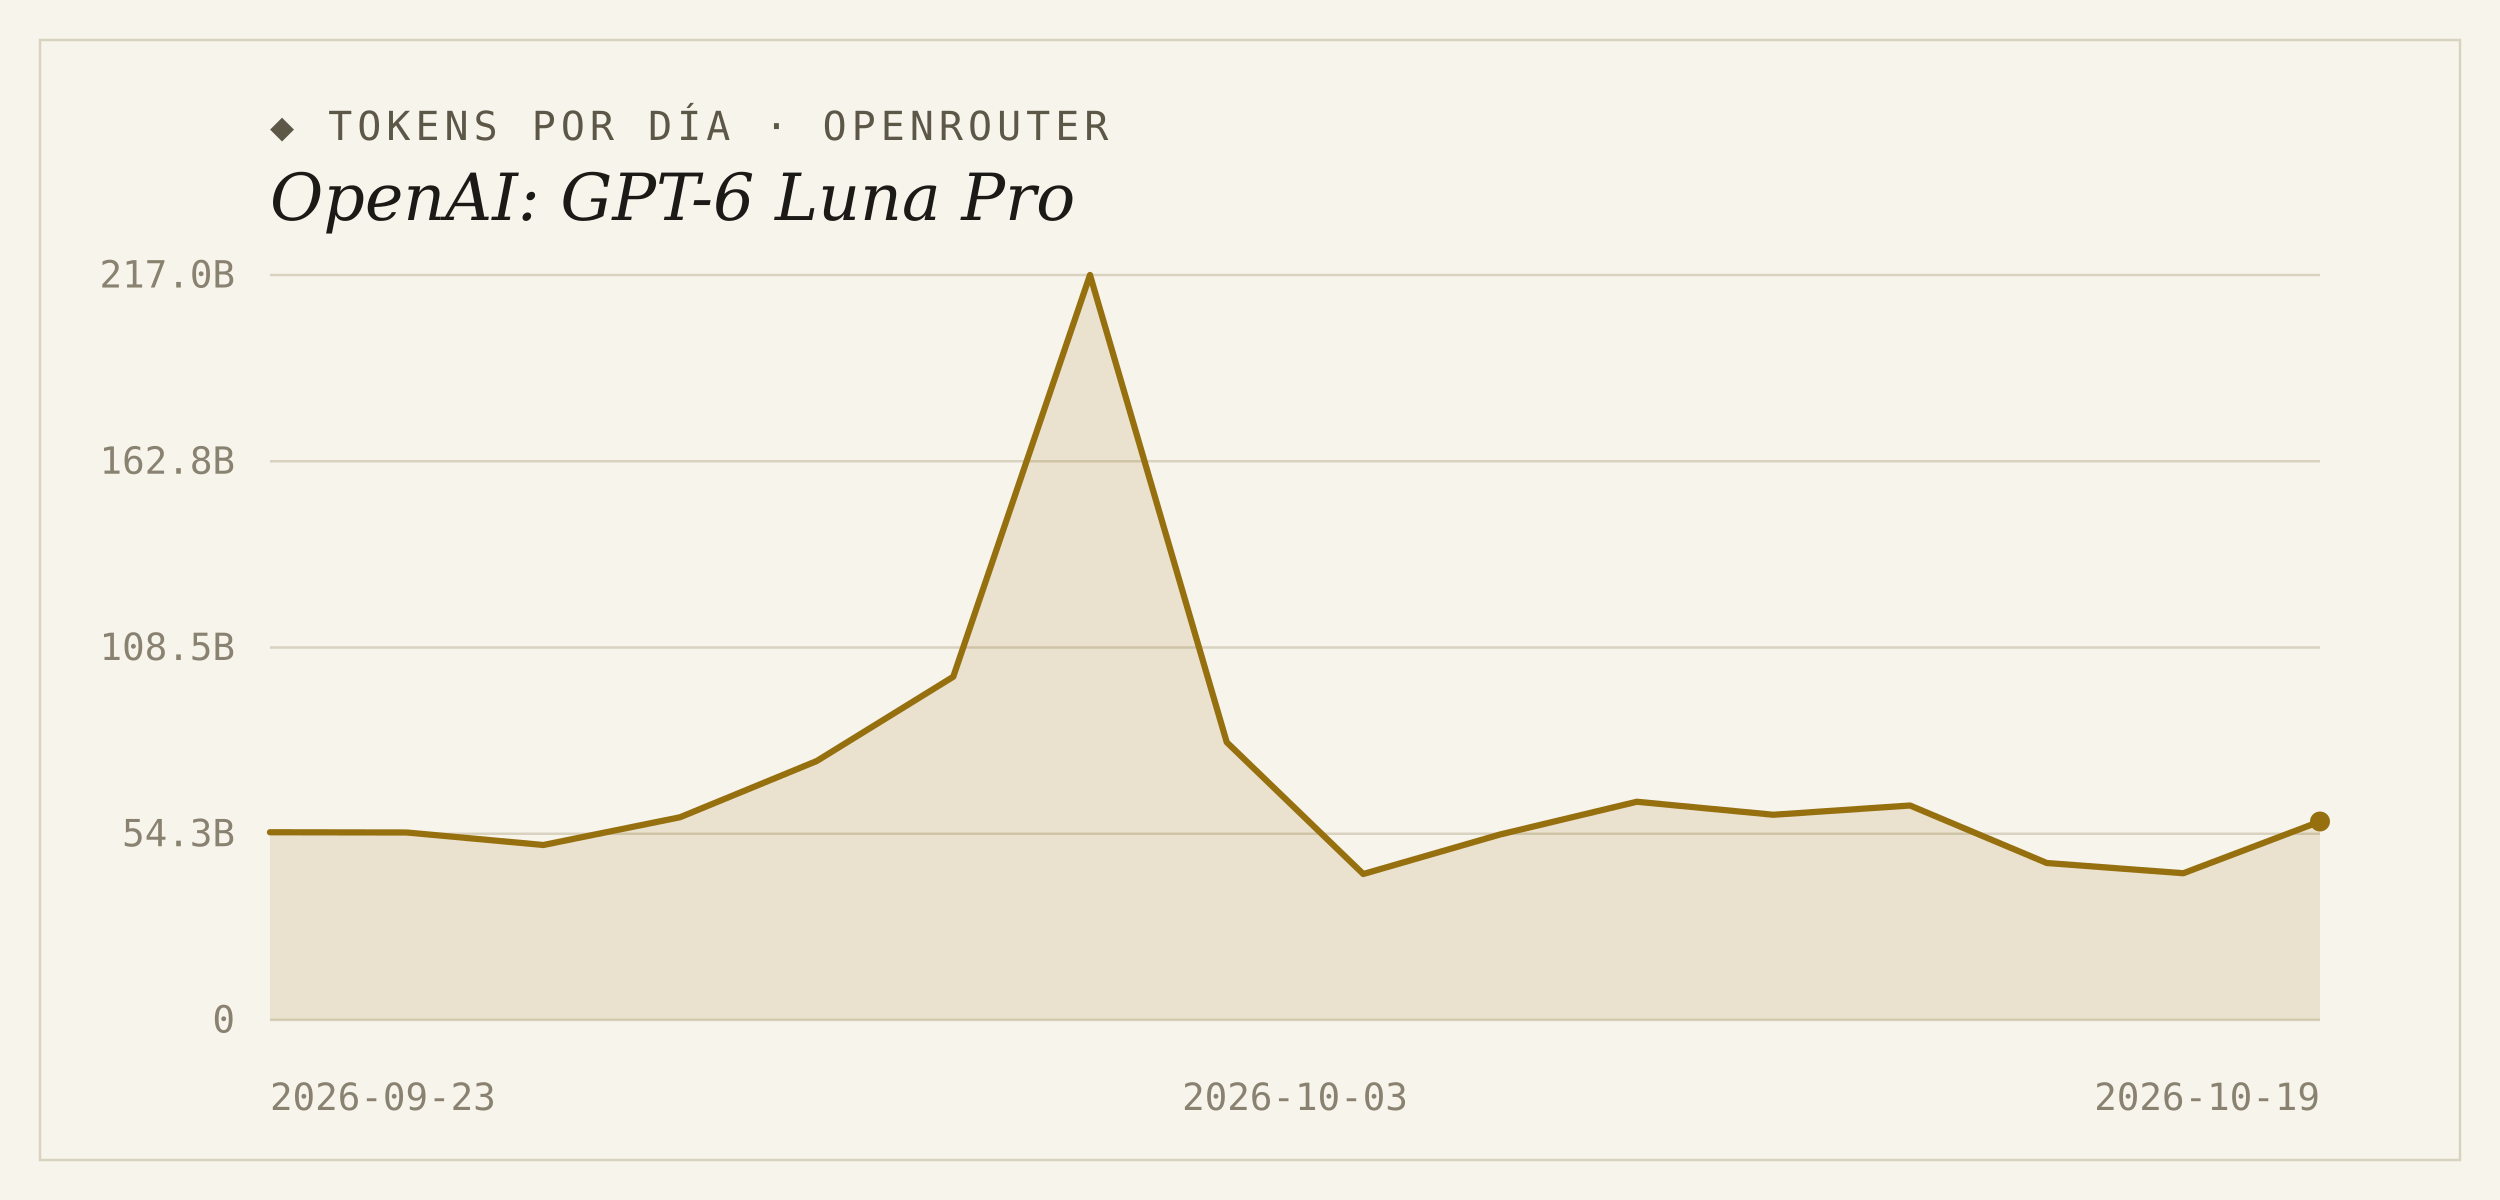
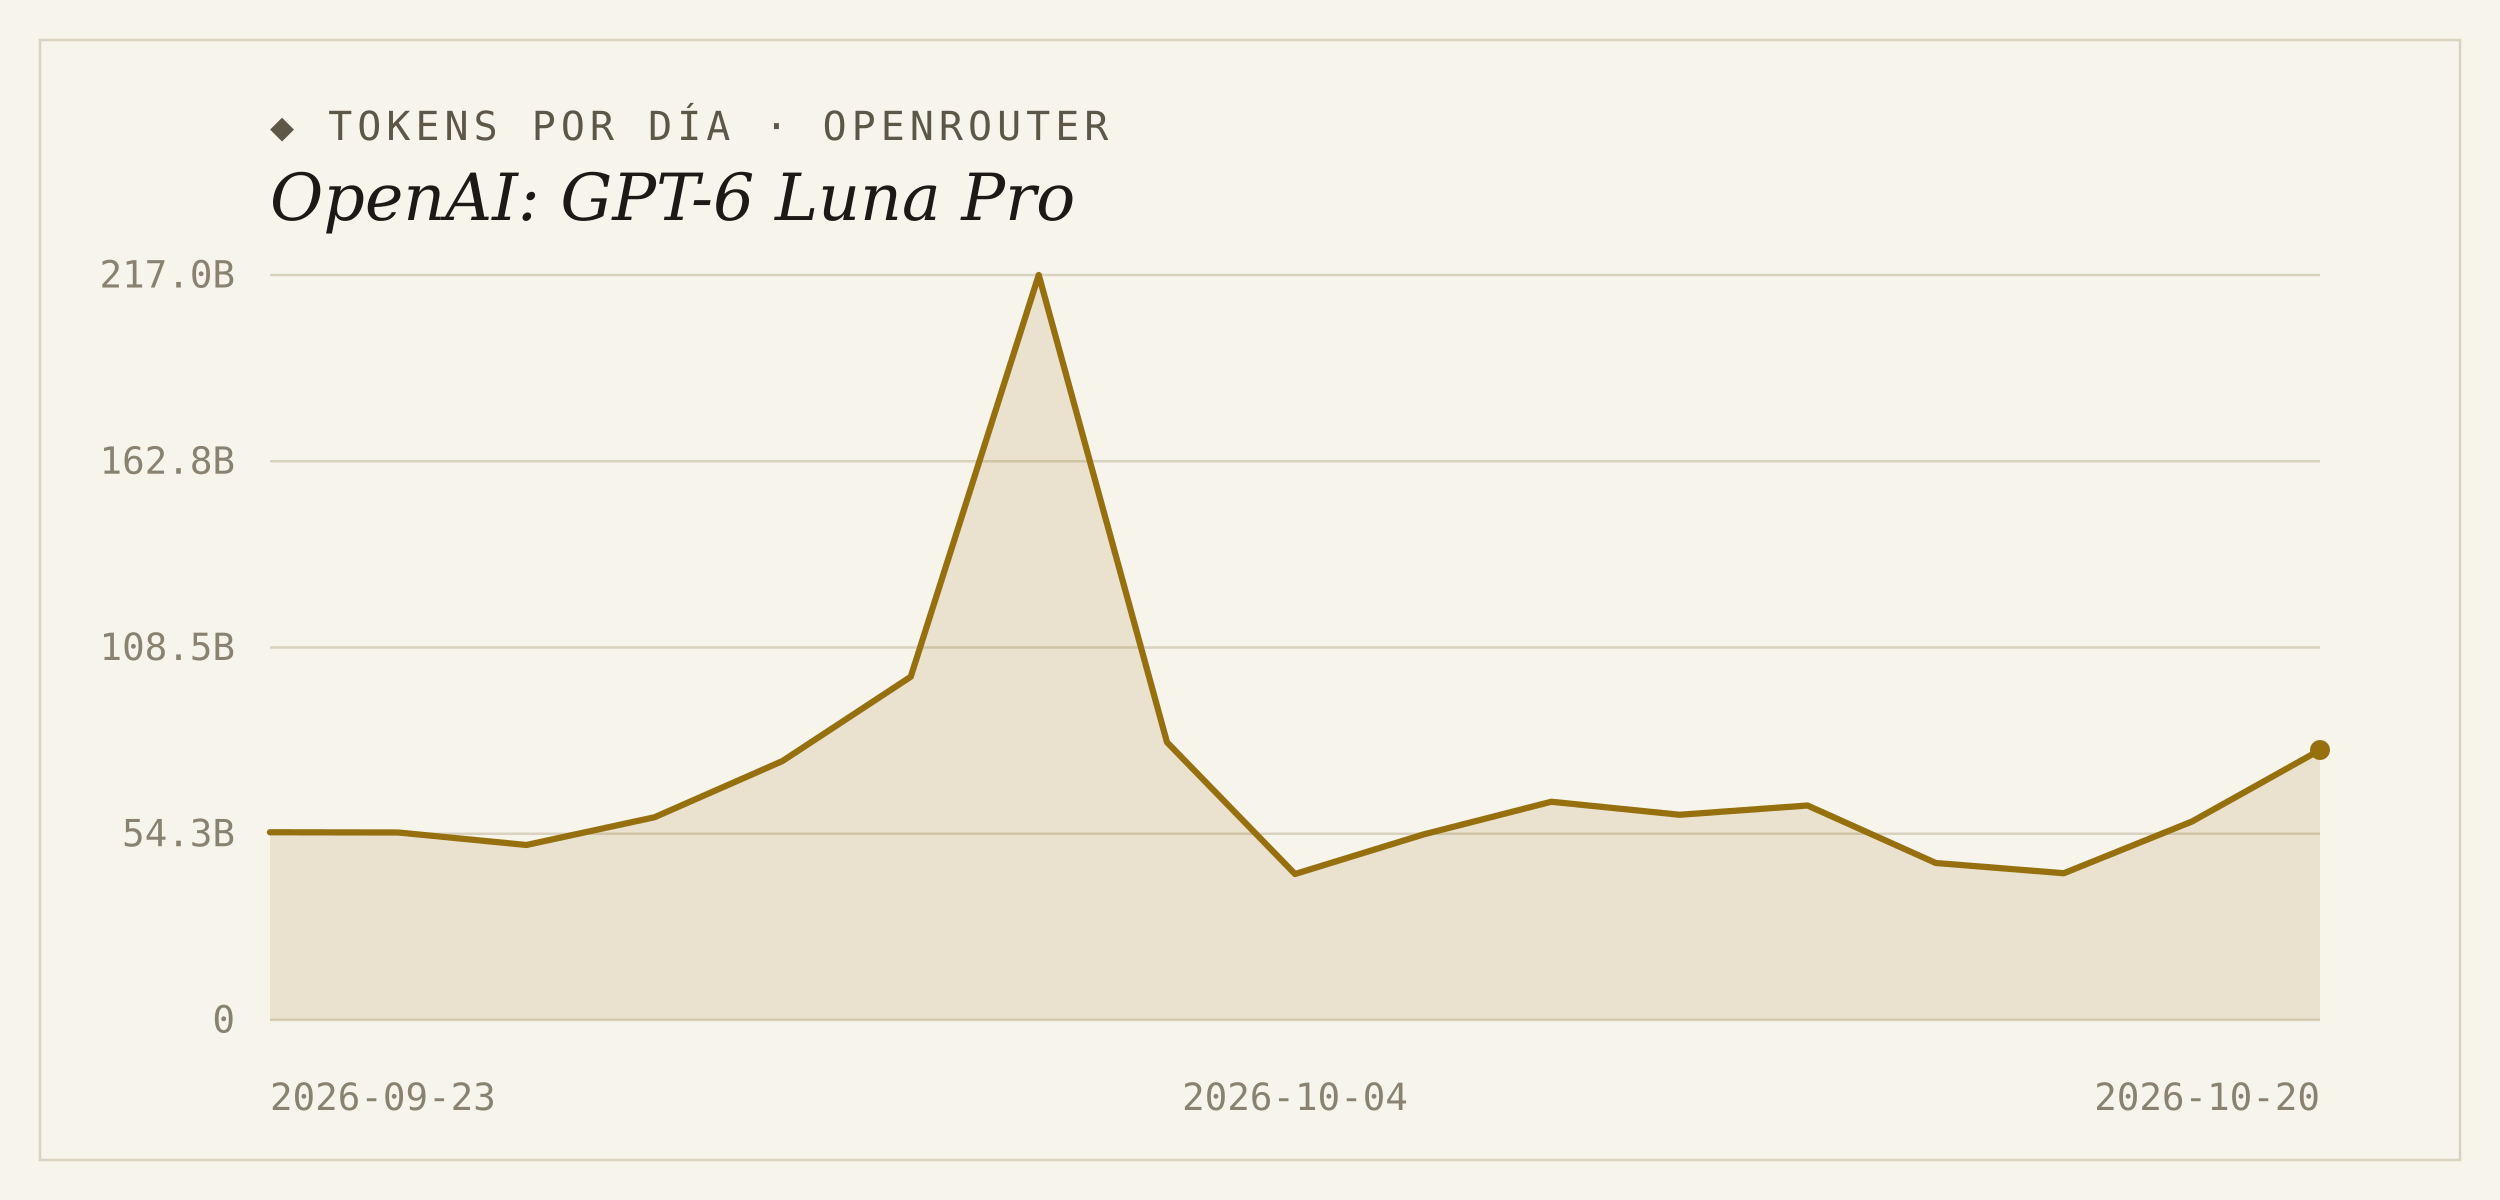
<svg xmlns="http://www.w3.org/2000/svg" width="1000" height="480" viewBox="0 0 1000 480">
  <rect width="1000" height="480" fill="#f7f4ec" />
  <rect x="16" y="16" width="968" height="448" fill="none" stroke="#d9d2bf" stroke-width="1" />
  <text x="108" y="56" font-family="'DejaVu Sans Mono', Consolas, monospace" font-size="16" letter-spacing="2" fill="#5d5748">◆ TOKENS POR DÍA · OPENROUTER</text>
  <text x="108" y="88" font-family="Georgia, 'DejaVu Serif', serif" font-size="26" font-style="italic" fill="#1c1a16">OpenAI: GPT-6 Luna Pro</text>
  <line x1="108" y1="408.0" x2="928" y2="408.0" stroke="#d9d2bf" stroke-width="1" />
  <text x="94" y="413" text-anchor="end" font-family="'DejaVu Sans Mono', Consolas, monospace" font-size="15" fill="#8a8271">0</text>
  <line x1="108" y1="333.5" x2="928" y2="333.5" stroke="#d9d2bf" stroke-width="1" />
  <text x="94" y="338.5" text-anchor="end" font-family="'DejaVu Sans Mono', Consolas, monospace" font-size="15" fill="#8a8271">54.3B</text>
  <line x1="108" y1="259.0" x2="928" y2="259.0" stroke="#d9d2bf" stroke-width="1" />
  <text x="94" y="264" text-anchor="end" font-family="'DejaVu Sans Mono', Consolas, monospace" font-size="15" fill="#8a8271">108.5B</text>
  <line x1="108" y1="184.5" x2="928" y2="184.5" stroke="#d9d2bf" stroke-width="1" />
  <text x="94" y="189.5" text-anchor="end" font-family="'DejaVu Sans Mono', Consolas, monospace" font-size="15" fill="#8a8271">162.8B</text>
  <line x1="108" y1="110.0" x2="928" y2="110.0" stroke="#d9d2bf" stroke-width="1" />
  <text x="94" y="115" text-anchor="end" font-family="'DejaVu Sans Mono', Consolas, monospace" font-size="15" fill="#8a8271">217.0B</text>
-   <path d="M 108,408.0 L 108.0,332.9 L 162.7,333.0 L 217.3,338.0 L 272.0,326.9 L 326.7,304.4 L 381.3,270.7 L 436.0,110.0 L 490.7,296.9 L 545.3,349.6 L 600.0,333.8 L 654.7,320.7 L 709.3,325.9 L 764.0,322.2 L 818.7,345.2 L 873.3,349.3 L 928.0,328.6 L 928.0,408.0 Z" fill="#96700f" fill-opacity="0.14" />
-   <polyline points="108.0,332.9 162.7,333.0 217.3,338.0 272.0,326.9 326.7,304.4 381.3,270.7 436.0,110.0 490.7,296.9 545.3,349.6 600.0,333.8 654.7,320.7 709.3,325.9 764.0,322.2 818.7,345.2 873.3,349.3 928.0,328.6" fill="none" stroke="#96700f" stroke-width="2.5" stroke-linejoin="round" stroke-linecap="round" />
-   <circle cx="928.0" cy="328.6" r="4" fill="#96700f" />
+   <path d="M 108,408.0 L 108.0,332.9 L 159.3,333.0 L 210.5,338.0 L 261.8,326.9 L 313.0,304.4 L 364.3,270.7 L 415.5,110.0 L 466.8,296.9 L 518.0,349.6 L 569.3,333.8 L 620.5,320.7 L 671.8,325.9 L 723.0,322.2 L 774.3,345.2 L 825.5,349.3 L 876.8,328.6 L 928.0,300.0 L 928.0,408.0 Z" fill="#96700f" fill-opacity="0.14" />
+   <polyline points="108.0,332.9 159.3,333.0 210.5,338.0 261.8,326.9 313.0,304.4 364.3,270.7 415.5,110.0 466.8,296.9 518.0,349.6 569.3,333.8 620.5,320.7 671.8,325.9 723.0,322.2 774.3,345.2 825.5,349.3 876.8,328.6 928.0,300.0" fill="none" stroke="#96700f" stroke-width="2.5" stroke-linejoin="round" stroke-linecap="round" />
+   <circle cx="928.0" cy="300.0" r="4" fill="#96700f" />
  <text x="108" y="444" text-anchor="start" font-family="'DejaVu Sans Mono', Consolas, monospace" font-size="15" fill="#8a8271">2026-09-23</text>
-   <text x="518" y="444" text-anchor="middle" font-family="'DejaVu Sans Mono', Consolas, monospace" font-size="15" fill="#8a8271">2026-10-03</text>
-   <text x="928" y="444" text-anchor="end" font-family="'DejaVu Sans Mono', Consolas, monospace" font-size="15" fill="#8a8271">2026-10-19</text>
+   <text x="518" y="444" text-anchor="middle" font-family="'DejaVu Sans Mono', Consolas, monospace" font-size="15" fill="#8a8271">2026-10-04</text>
+   <text x="928" y="444" text-anchor="end" font-family="'DejaVu Sans Mono', Consolas, monospace" font-size="15" fill="#8a8271">2026-10-20</text>
</svg>
